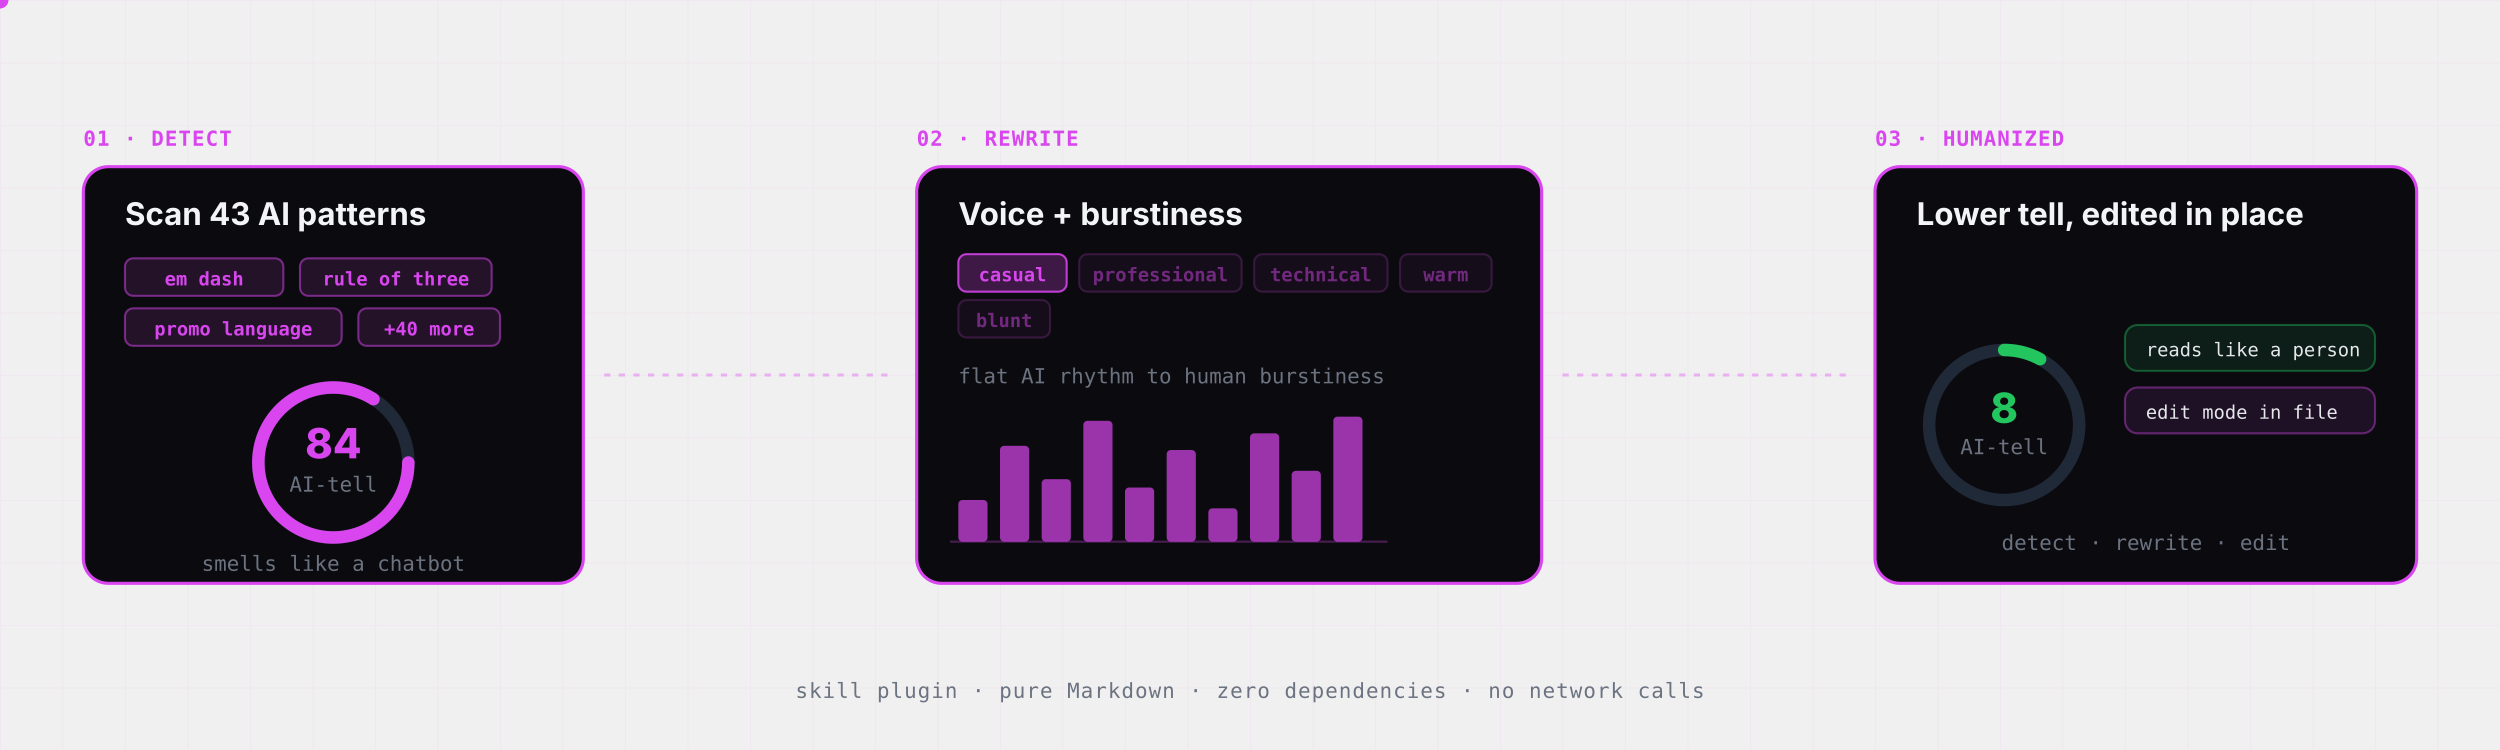
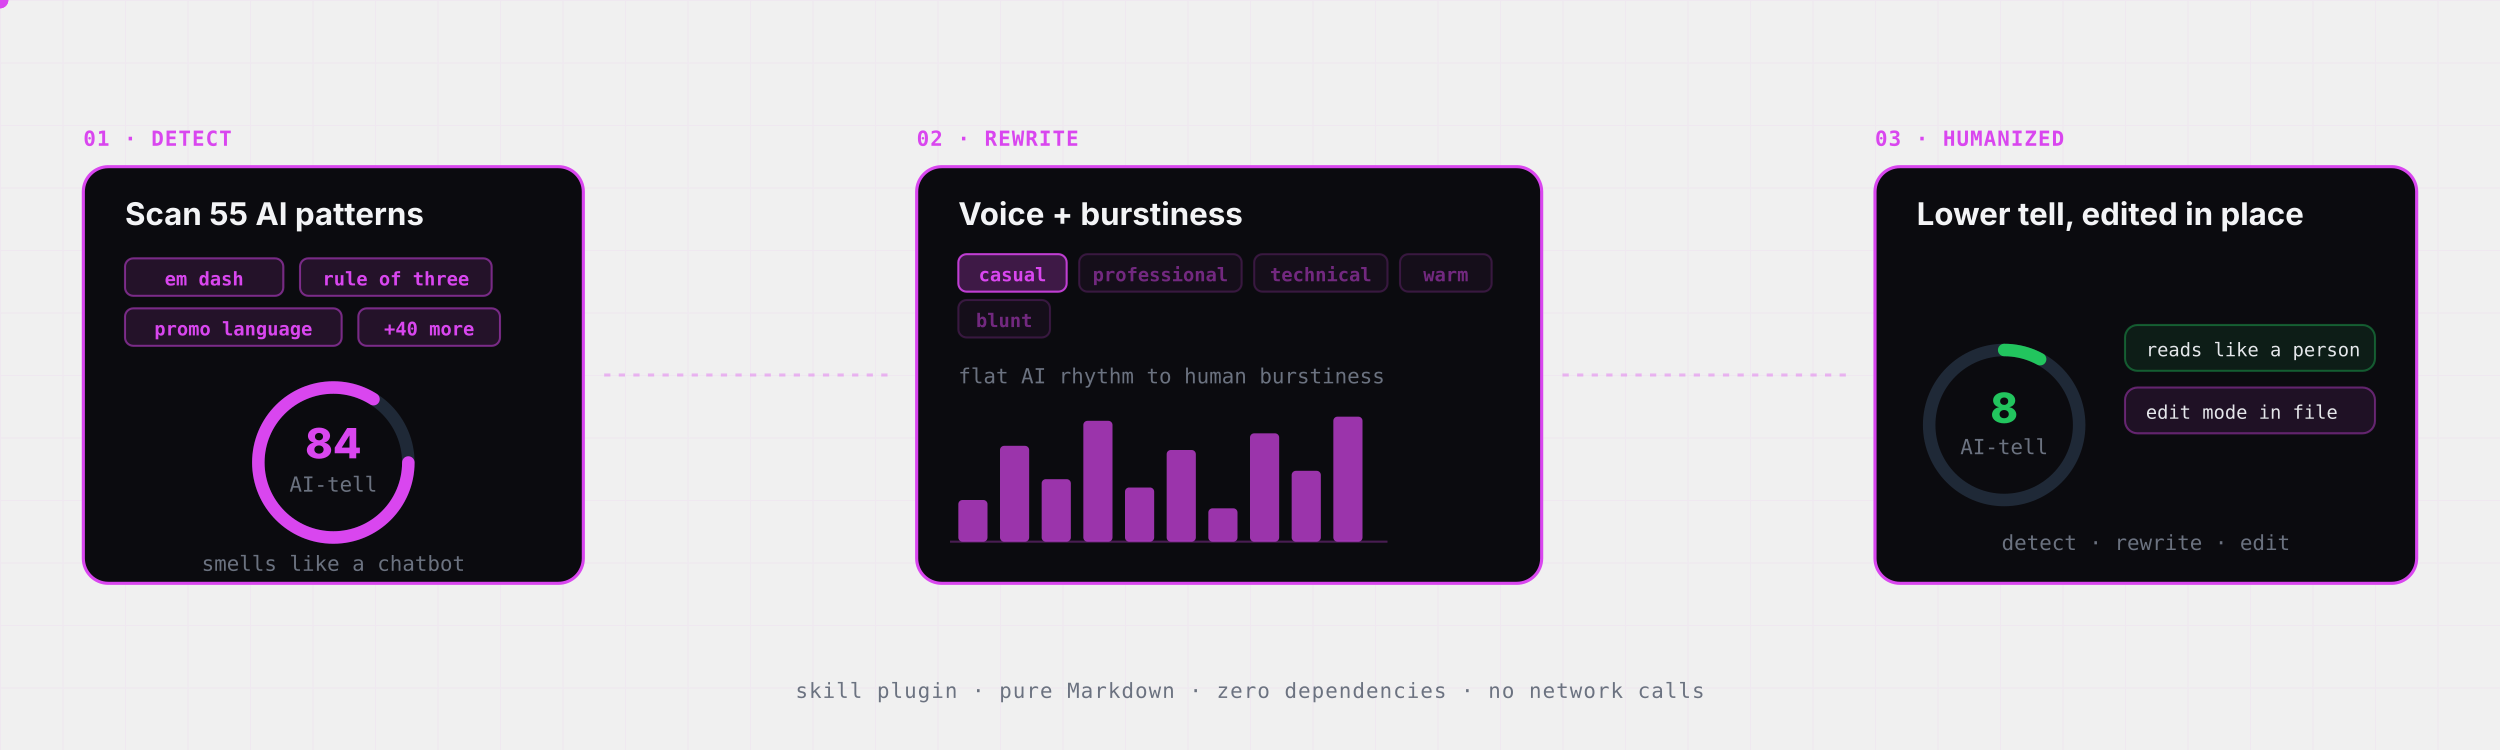
- <svg xmlns="http://www.w3.org/2000/svg" viewBox="0 0 1200 360" fill="none" role="img" aria-label="humanizer flow: it detects 43 AI writing patterns in pasted text and scores the AI-tell from 0 to 100, rewrites the text in one of 5 voice profiles while restoring sentence-length burstiness, then outputs humanized text with a much lower AI-tell score, edited in place">
+ <svg xmlns="http://www.w3.org/2000/svg" viewBox="0 0 1200 360" fill="none" role="img" aria-label="humanizer flow: it detects 55 AI writing patterns in pasted text and scores the AI-tell from 0 to 100, rewrites the text in one of 5 voice profiles while restoring sentence-length burstiness, then outputs humanized text with a much lower AI-tell score, edited in place">
  <style>
    .bg-grid { stroke: #d946ef; stroke-width: 1; opacity: 0.05; }
    .frame { fill: #0b0b0f; stroke: #d946ef; stroke-width: 1.5; }
    .mono { font-family: ui-monospace, Menlo, monospace; font-size: 11px; fill: #e5e7eb; }
    .mono-dim { font-family: ui-monospace, Menlo, monospace; font-size: 10px; fill: #6b7280; }
    .title { font-family: 'SF Pro Display', system-ui, sans-serif; font-size: 15px; font-weight: 700; fill: #f3f4f6; }
    .label { font-family: ui-monospace, Menlo, monospace; font-size: 10px; font-weight: 600; fill: #d946ef; letter-spacing: 0.5px; }
    .flow-path { stroke: #d946ef; stroke-width: 1.5; opacity: 0.35; fill: none; stroke-dasharray: 3 4; }

    @keyframes ring-spin { from { transform: rotate(0deg); } to { transform: rotate(360deg); } }
    .gauge-ring { transform-origin: center; transform-box: fill-box; animation: ring-spin 9s linear infinite; }

    @keyframes bar-rise { 0% { transform: scaleY(0.15); opacity: 0.3; } 60% { transform: scaleY(1); opacity: 1; } 100% { transform: scaleY(1); opacity: 1; } }
    .bar { transform-box: fill-box; transform-origin: bottom; animation: bar-rise 2.6s ease-in-out infinite; }
    .bar-2 { animation-delay: 0.2s; }
    .bar-3 { animation-delay: 0.4s; }
    .bar-4 { animation-delay: 0.6s; }
    .bar-5 { animation-delay: 0.8s; }
    .bar-6 { animation-delay: 1.0s; }
    .bar-7 { animation-delay: 1.2s; }
    .bar-8 { animation-delay: 1.4s; }

    @keyframes fade-in { 0% { opacity: 0; transform: translateX(8px); } 100% { opacity: 1; transform: translateX(0); } }
    .chk-1 { animation: fade-in 0.6s ease-out 0.4s both; }
    .chk-2 { animation: fade-in 0.6s ease-out 0.9s both; }

    @media (prefers-color-scheme: light) {
      .frame { fill: #ffffff; }
      .title { fill: #111827; }
      .mono { fill: #374151; }
      .mono-dim { fill: #6b7280; }
      .bg-grid { opacity: 0.08; }
    }
    @media (prefers-reduced-motion: reduce) {
      * { animation: none !important; }
    }
  </style>
  <defs>
    <pattern id="grid-hum" width="30" height="30" patternUnits="userSpaceOnUse">
      <path d="M 30 0 L 0 0 0 30" class="bg-grid" />
    </pattern>
    <radialGradient id="hum-hub">
      <stop offset="0%" stop-color="#d946ef" stop-opacity="0.2" />
      <stop offset="100%" stop-color="#d946ef" stop-opacity="0" />
    </radialGradient>
  </defs>
  <rect width="1200" height="360" fill="url(#grid-hum)" />
  <g transform="translate(40,80)">
    <text x="0" y="-10" class="label">01 · DETECT</text>
    <rect x="0" y="0" width="240" height="200" rx="12" class="frame" />
-     <text x="20" y="28" class="title">Scan 43 AI patterns</text>
+     <text x="20" y="28" class="title">Scan 55 AI patterns</text>
    <g transform="translate(20,44)" font-family="Menlo,monospace" font-size="9" font-weight="600">
      <g>
        <rect x="0" y="0" width="76" height="18" rx="4" fill="#d946ef" fill-opacity="0.12" stroke="#d946ef" stroke-opacity="0.5" />
        <text x="38" y="13" text-anchor="middle" fill="#d946ef">em dash</text>
      </g>
      <g transform="translate(84,0)">
        <rect x="0" y="0" width="92" height="18" rx="4" fill="#d946ef" fill-opacity="0.12" stroke="#d946ef" stroke-opacity="0.5" />
        <text x="46" y="13" text-anchor="middle" fill="#d946ef">rule of three</text>
      </g>
      <g transform="translate(0,24)">
        <rect x="0" y="0" width="104" height="18" rx="4" fill="#d946ef" fill-opacity="0.12" stroke="#d946ef" stroke-opacity="0.5" />
        <text x="52" y="13" text-anchor="middle" fill="#d946ef">promo language</text>
      </g>
      <g transform="translate(112,24)">
        <rect x="0" y="0" width="68" height="18" rx="4" fill="#d946ef" fill-opacity="0.12" stroke="#d946ef" stroke-opacity="0.5" />
        <text x="34" y="13" text-anchor="middle" fill="#d946ef">+40 more</text>
      </g>
    </g>
    <g transform="translate(120,142)">
      <circle cx="0" cy="0" r="36" fill="none" stroke="#1f2937" stroke-width="6" />
      <circle class="gauge-ring" cx="0" cy="0" r="36" fill="none" stroke="#d946ef" stroke-width="6" stroke-linecap="round" stroke-dasharray="190 226" />
      <text x="0" y="-2" text-anchor="middle" font-family="'SF Pro Display',sans-serif" font-size="20" font-weight="800" fill="#d946ef">84</text>
      <text x="0" y="14" text-anchor="middle" class="mono-dim">AI-tell</text>
    </g>
    <text x="120" y="194" text-anchor="middle" class="mono-dim">smells like a chatbot</text>
  </g>
  <path d="M 290 180 L 430 180" class="flow-path" />
  <circle r="4" fill="#d946ef">
    <animateMotion dur="2s" repeatCount="indefinite" path="M 290 180 L 430 180" />
  </circle>
  <circle r="3" fill="#d946ef" opacity="0.5">
    <animateMotion dur="2s" begin="0.6s" repeatCount="indefinite" path="M 290 180 L 430 180" />
  </circle>
  <g transform="translate(440,80)">
    <text x="0" y="-10" class="label">02 · REWRITE</text>
    <rect x="0" y="0" width="300" height="200" rx="12" class="frame" />
    <text x="20" y="28" class="title">Voice + burstiness</text>
    <g transform="translate(20,42)" font-family="Menlo,monospace" font-size="9" font-weight="600">
      <g>
        <rect x="0" y="0" width="52" height="18" rx="4" fill="#d946ef" fill-opacity="0.25" stroke="#d946ef" stroke-opacity="0.85" />
        <text x="26" y="13" text-anchor="middle" fill="#d946ef">casual</text>
      </g>
      <g transform="translate(58,0)" opacity="0.5">
        <rect x="0" y="0" width="78" height="18" rx="4" fill="#d946ef" fill-opacity="0.1" stroke="#d946ef" stroke-opacity="0.4" />
        <text x="39" y="13" text-anchor="middle" fill="#d946ef">professional</text>
      </g>
      <g transform="translate(142,0)" opacity="0.5">
        <rect x="0" y="0" width="64" height="18" rx="4" fill="#d946ef" fill-opacity="0.1" stroke="#d946ef" stroke-opacity="0.4" />
        <text x="32" y="13" text-anchor="middle" fill="#d946ef">technical</text>
      </g>
      <g transform="translate(212,0)" opacity="0.5">
        <rect x="0" y="0" width="44" height="18" rx="4" fill="#d946ef" fill-opacity="0.1" stroke="#d946ef" stroke-opacity="0.4" />
        <text x="22" y="13" text-anchor="middle" fill="#d946ef">warm</text>
      </g>
    </g>
    <g transform="translate(20,64)" font-family="Menlo,monospace" font-size="9" font-weight="600" opacity="0.5">
      <rect x="0" y="0" width="44" height="18" rx="4" fill="#d946ef" fill-opacity="0.1" stroke="#d946ef" stroke-opacity="0.4" />
      <text x="22" y="13" text-anchor="middle" fill="#d946ef">blunt</text>
    </g>
    <text x="20" y="104" class="mono-dim">flat AI rhythm  to  human burstiness</text>
    <g transform="translate(20,180)">
      <rect class="bar" x="0" y="-20" width="14" height="20" rx="2" fill="#d946ef" fill-opacity="0.7" />
      <rect class="bar bar-2" x="20" y="-46" width="14" height="46" rx="2" fill="#d946ef" fill-opacity="0.7" />
      <rect class="bar bar-3" x="40" y="-30" width="14" height="30" rx="2" fill="#d946ef" fill-opacity="0.7" />
      <rect class="bar bar-4" x="60" y="-58" width="14" height="58" rx="2" fill="#d946ef" fill-opacity="0.7" />
      <rect class="bar bar-5" x="80" y="-26" width="14" height="26" rx="2" fill="#d946ef" fill-opacity="0.7" />
      <rect class="bar bar-6" x="100" y="-44" width="14" height="44" rx="2" fill="#d946ef" fill-opacity="0.7" />
      <rect class="bar bar-7" x="120" y="-16" width="14" height="16" rx="2" fill="#d946ef" fill-opacity="0.7" />
      <rect class="bar bar-8" x="140" y="-52" width="14" height="52" rx="2" fill="#d946ef" fill-opacity="0.7" />
      <rect class="bar bar-5" x="160" y="-34" width="14" height="34" rx="2" fill="#d946ef" fill-opacity="0.7" />
      <rect class="bar bar-3" x="180" y="-60" width="14" height="60" rx="2" fill="#d946ef" fill-opacity="0.7" />
      <line x1="-4" y1="0" x2="206" y2="0" stroke="#d946ef" stroke-opacity="0.3" stroke-width="1" />
    </g>
  </g>
  <path d="M 750 180 L 890 180" class="flow-path" />
  <circle r="4" fill="#d946ef">
    <animateMotion dur="2s" repeatCount="indefinite" path="M 750 180 L 890 180" />
  </circle>
  <circle r="3" fill="#d946ef" opacity="0.5">
    <animateMotion dur="2s" begin="0.6s" repeatCount="indefinite" path="M 750 180 L 890 180" />
  </circle>
  <g transform="translate(900,80)">
    <text x="0" y="-10" class="label">03 · HUMANIZED</text>
    <rect x="0" y="0" width="260" height="200" rx="12" class="frame" />
    <text x="20" y="28" class="title">Lower tell, edited in place</text>
    <g transform="translate(62,124)">
      <circle cx="0" cy="0" r="36" fill="none" stroke="#1f2937" stroke-width="6" />
      <circle cx="0" cy="0" r="36" fill="none" stroke="#22c55e" stroke-width="6" stroke-linecap="round" stroke-dasharray="18 226" transform="rotate(-90)" />
      <text x="0" y="-1" text-anchor="middle" font-family="'SF Pro Display',sans-serif" font-size="20" font-weight="800" fill="#22c55e">8</text>
      <text x="0" y="14" text-anchor="middle" class="mono-dim">AI-tell</text>
    </g>
    <g transform="translate(120,76)">
      <g class="chk-1">
        <rect x="0" y="0" width="120" height="22" rx="6" fill="#22c55e" fill-opacity="0.1" stroke="#22c55e" stroke-opacity="0.4" />
        <text x="10" y="15" font-family="Menlo,monospace" font-size="9" fill="#e5e7eb">reads like a person</text>
      </g>
      <g transform="translate(0,30)">
        <g class="chk-2">
          <rect x="0" y="0" width="120" height="22" rx="6" fill="#d946ef" fill-opacity="0.1" stroke="#d946ef" stroke-opacity="0.4" />
          <text x="10" y="15" font-family="Menlo,monospace" font-size="9" fill="#e5e7eb">edit mode in file</text>
        </g>
      </g>
    </g>
    <text x="130" y="184" text-anchor="middle" class="mono-dim">detect · rewrite · edit</text>
  </g>
  <text x="600" y="335" text-anchor="middle" font-family="Menlo,monospace" font-size="10" fill="#6b7280" letter-spacing="0.5">skill plugin · pure Markdown · zero dependencies · no network calls</text>
</svg>
